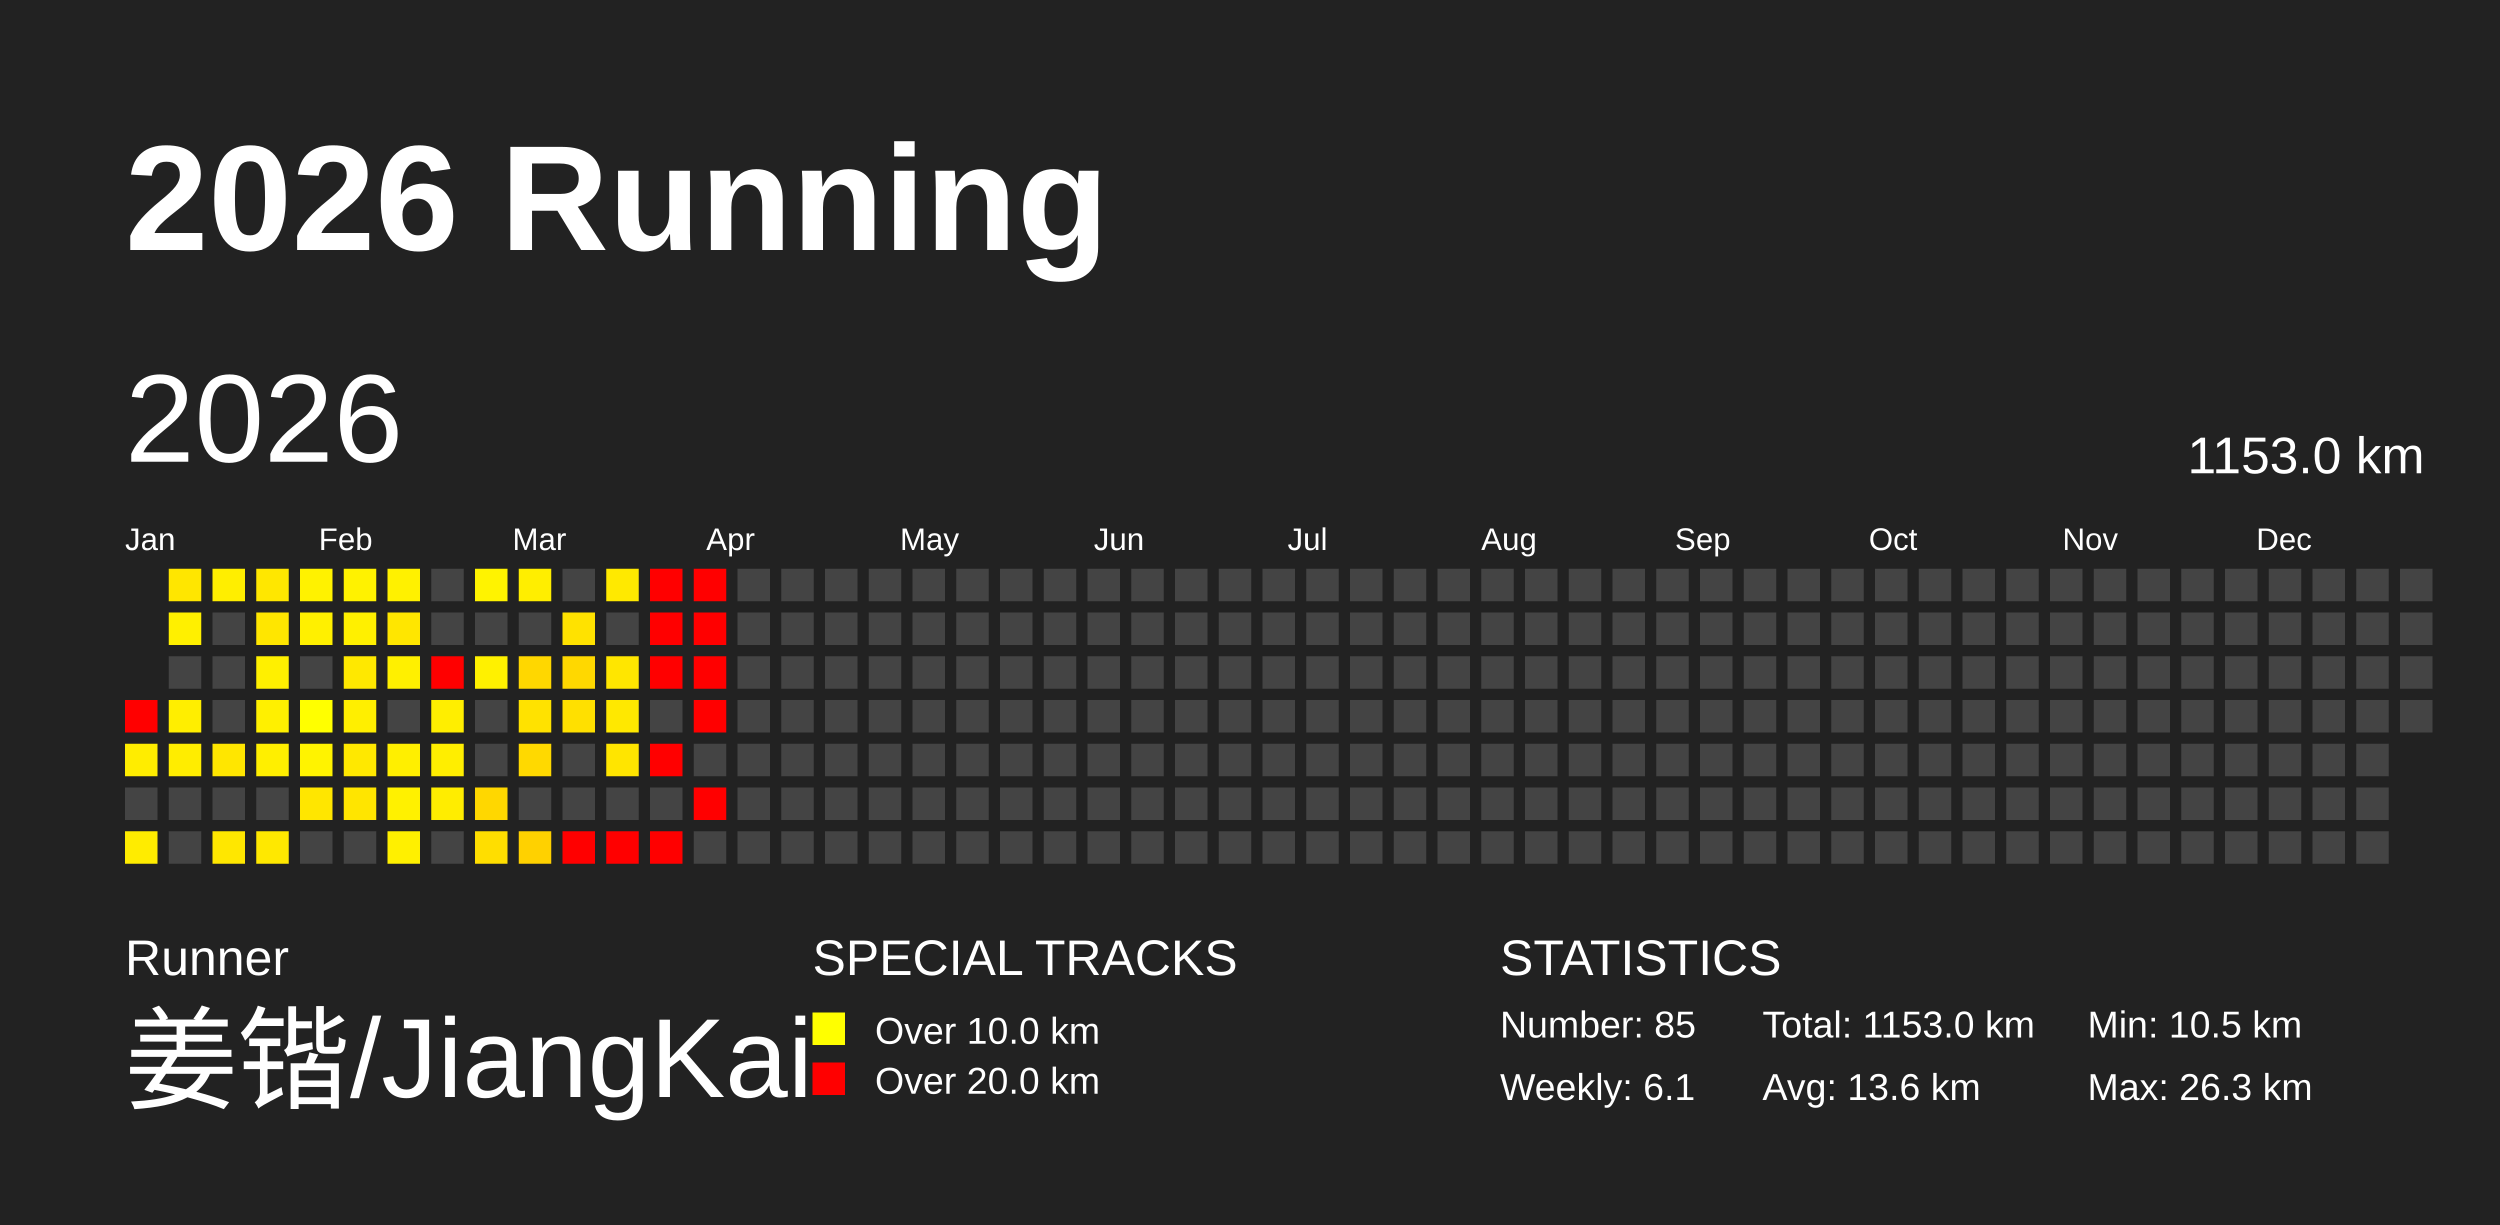
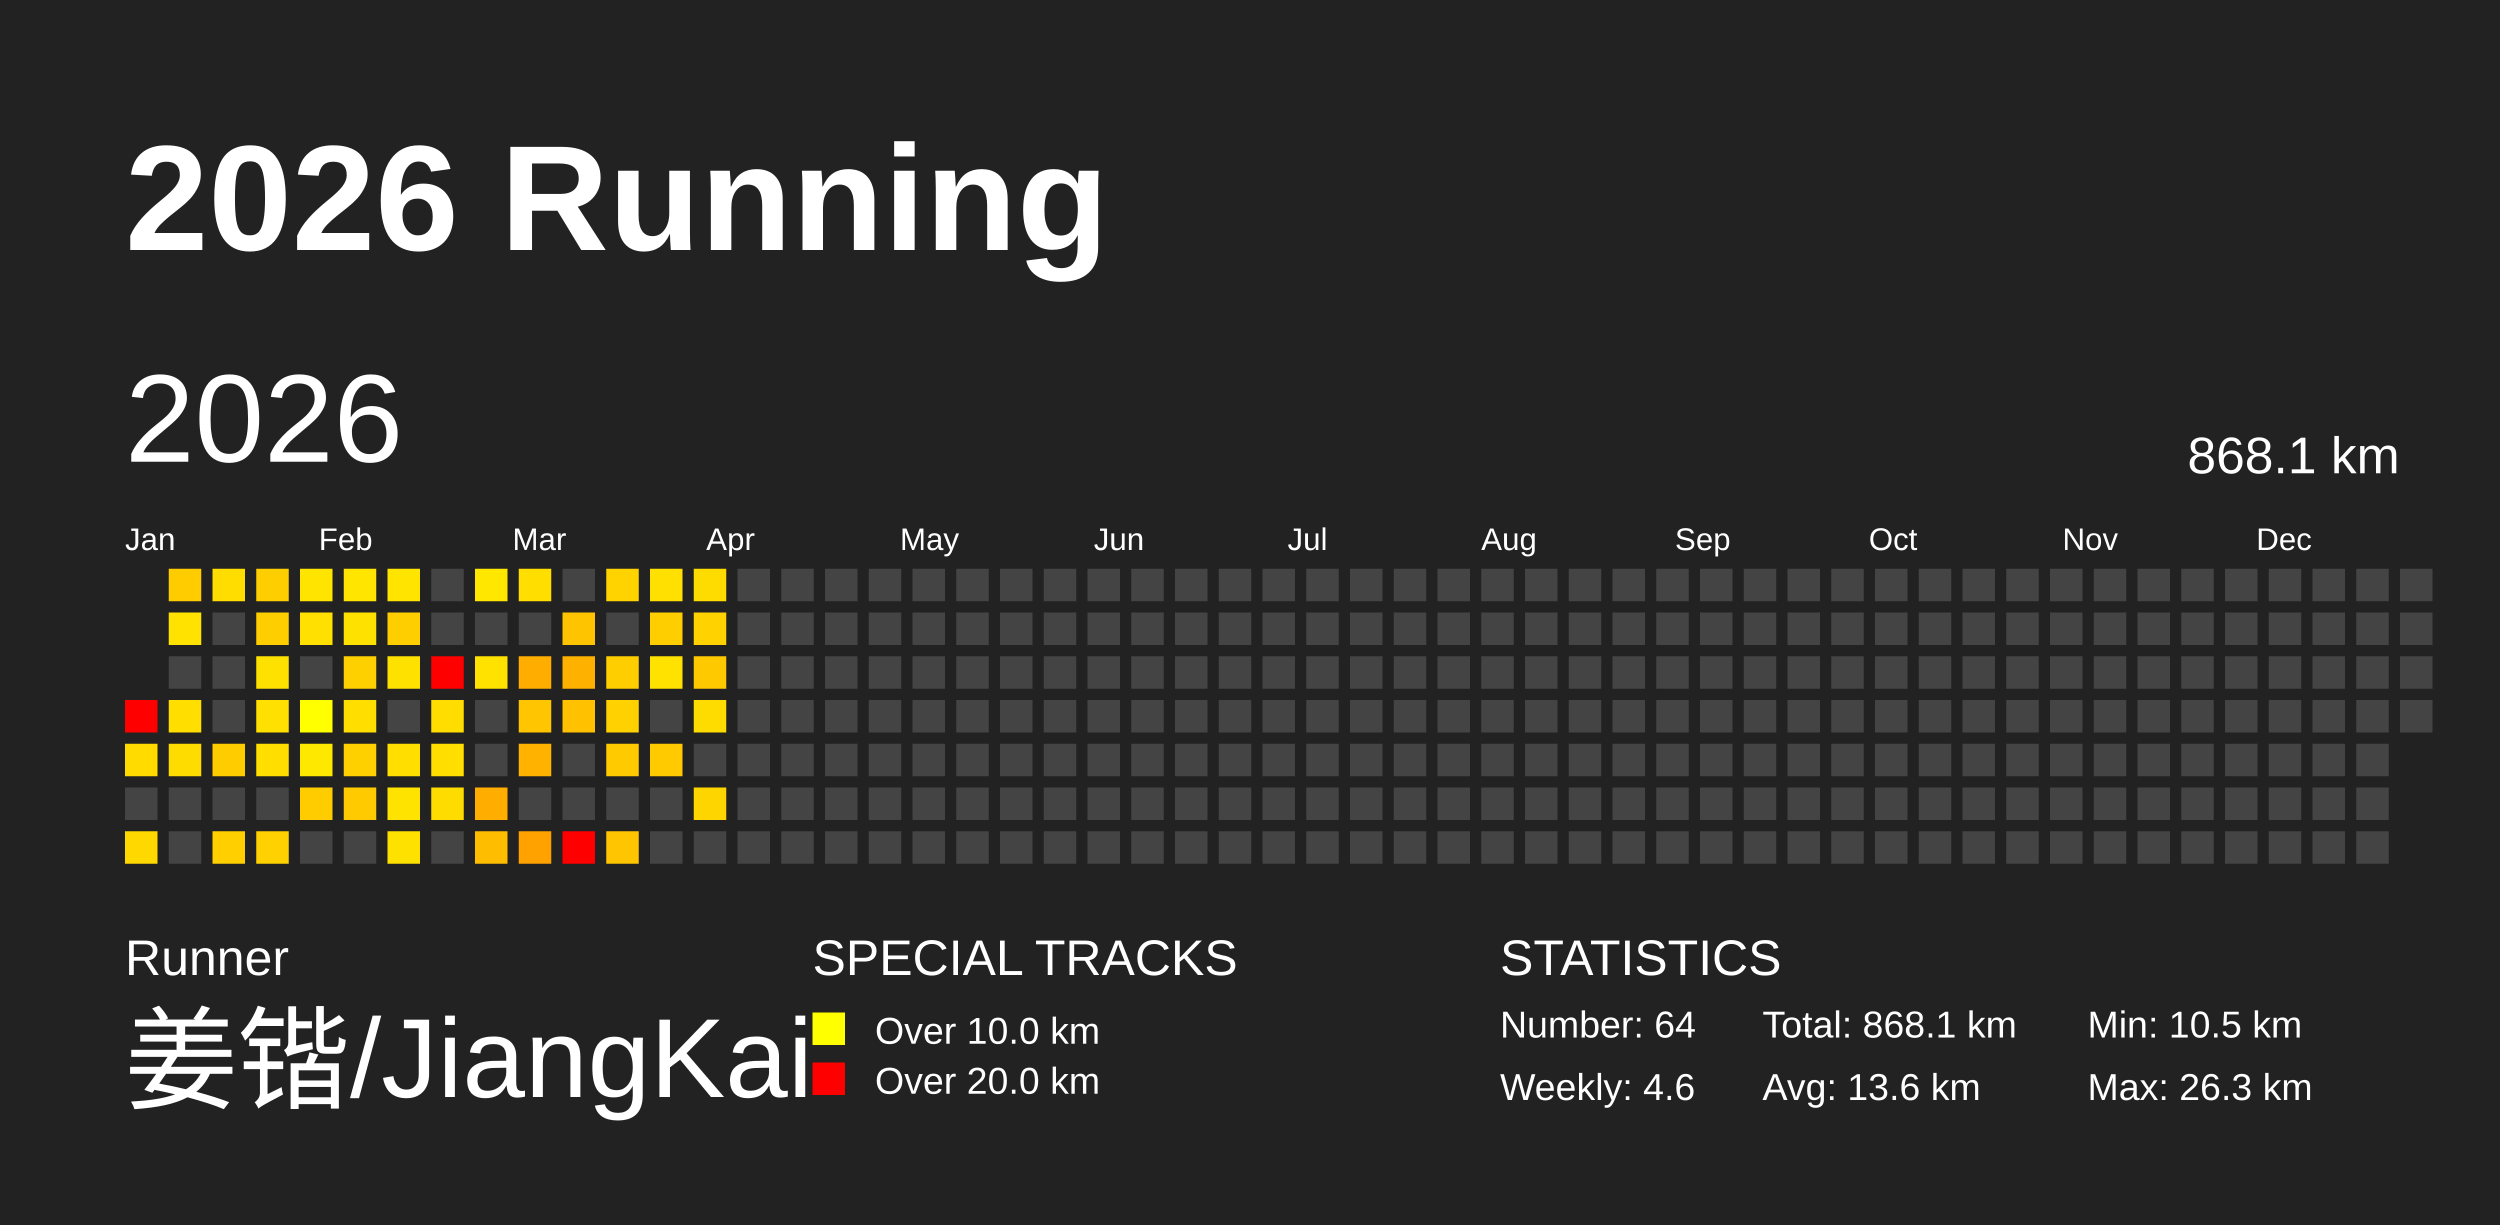
<svg xmlns="http://www.w3.org/2000/svg" baseProfile="full" height="98mm" version="1.1" viewBox="0,0,200,98" width="200mm">
  <defs />
  <rect fill="#222222" height="98" width="200" x="0" y="0" />
  <text fill="#FFFFFF" style="font-size:12px; font-family:Arial; font-weight:bold;" x="10" y="20">2026 Running</text>
  <text fill="#FFFFFF" style="font-size:4px; font-family:Arial" x="10" y="78">Runner</text>
  <text fill="#FFFFFF" style="font-size:9px; font-family:Arial" x="10" y="88">姜锴/JiangKai</text>
  <text fill="#FFFFFF" style="font-size:4px; font-family:Arial" x="65" y="78">SPECIAL TRACKS</text>
  <rect fill="yellow" height="2.6" width="2.6" x="65" y="81" />
  <text fill="#FFFFFF" style="font-size:3px; font-family:Arial" x="70" y="83.5">Over 10.0 km</text>
  <rect fill="red" height="2.6" width="2.6" x="65" y="85" />
  <text fill="#FFFFFF" style="font-size:3px; font-family:Arial" x="70" y="87.5">Over 20.0 km</text>
  <text fill="#FFFFFF" style="font-size:4px; font-family:Arial" x="120" y="78">STATISTICS</text>
-   <text fill="#FFFFFF" style="font-size:3px; font-family:Arial" x="120" y="83">Number: 85</text>
-   <text fill="#FFFFFF" style="font-size:3px; font-family:Arial" x="120" y="88">Weekly: 6.1</text>
-   <text fill="#FFFFFF" style="font-size:3px; font-family:Arial" x="141" y="83">Total: 1153.0 km</text>
+   <text fill="#FFFFFF" style="font-size:3px; font-family:Arial" x="120" y="83">Number: 64</text>
+   <text fill="#FFFFFF" style="font-size:3px; font-family:Arial" x="120" y="88">Weekly: 4.6</text>
+   <text fill="#FFFFFF" style="font-size:3px; font-family:Arial" x="141" y="83">Total: 868.1 km</text>
  <text fill="#FFFFFF" style="font-size:3px; font-family:Arial" x="141" y="88">Avg: 13.6 km</text>
  <text fill="#FFFFFF" style="font-size:3px; font-family:Arial" x="167" y="83">Min: 10.5 km</text>
  <text fill="#FFFFFF" style="font-size:3px; font-family:Arial" x="167" y="88">Max: 26.3 km</text>
  <text dominant-baseline="hanging" fill="#FFFFFF" style="font-size:10.0px; font-family:Arial;" x="10" y="30">2026</text>
-   <text dominant-baseline="hanging" fill="#FFFFFF" style="font-size:4.125px; font-family:Arial;" x="175" y="35">1153.0 km</text>
+   <text dominant-baseline="hanging" fill="#FFFFFF" style="font-size:4.125px; font-family:Arial;" x="175" y="35">868.1 km</text>
  <text fill="#FFFFFF" style="font-size:2.5px; font-family:Arial" x="10.0" y="44">Jan</text>
  <text fill="#FFFFFF" style="font-size:2.5px; font-family:Arial" x="25.5" y="44">Feb</text>
  <text fill="#FFFFFF" style="font-size:2.5px; font-family:Arial" x="41.0" y="44">Mar</text>
  <text fill="#FFFFFF" style="font-size:2.5px; font-family:Arial" x="56.5" y="44">Apr</text>
  <text fill="#FFFFFF" style="font-size:2.5px; font-family:Arial" x="72.0" y="44">May</text>
  <text fill="#FFFFFF" style="font-size:2.5px; font-family:Arial" x="87.5" y="44">Jun</text>
  <text fill="#FFFFFF" style="font-size:2.5px; font-family:Arial" x="103.0" y="44">Jul</text>
  <text fill="#FFFFFF" style="font-size:2.5px; font-family:Arial" x="118.5" y="44">Aug</text>
  <text fill="#FFFFFF" style="font-size:2.5px; font-family:Arial" x="134.0" y="44">Sep</text>
  <text fill="#FFFFFF" style="font-size:2.5px; font-family:Arial" x="149.5" y="44">Oct</text>
  <text fill="#FFFFFF" style="font-size:2.5px; font-family:Arial" x="165.0" y="44">Nov</text>
  <text fill="#FFFFFF" style="font-size:2.5px; font-family:Arial" x="180.5" y="44">Dec</text>
  <rect fill="red" height="2.6" width="2.6" x="10.0" y="56.0" />
-   <rect fill="#ffed00" height="2.6" width="2.6" x="10.0" y="59.5" />
+   <rect fill="#ffdb00" height="2.6" width="2.6" x="10.0" y="59.5" />
  <rect fill="#444444" height="2.6" width="2.6" x="10.0" y="63.0" />
-   <rect fill="#ffec00" height="2.6" width="2.6" x="10.0" y="66.5" />
-   <rect fill="#ffe600" height="2.6" width="2.6" x="13.5" y="45.5" />
-   <rect fill="#fff000" height="2.6" width="2.6" x="13.5" y="49.0" />
+   <rect fill="#ffd800" height="2.6" width="2.6" x="10.0" y="66.5" />
+   <rect fill="#ffcc00" height="2.6" width="2.6" x="13.5" y="45.5" />
+   <rect fill="#ffe200" height="2.6" width="2.6" x="13.5" y="49.0" />
  <rect fill="#444444" height="2.6" width="2.6" x="13.5" y="52.5" />
-   <rect fill="#ffee00" height="2.6" width="2.6" x="13.5" y="56.0" />
-   <rect fill="#ffed00" height="2.6" width="2.6" x="13.5" y="59.5" />
+   <rect fill="#ffde00" height="2.6" width="2.6" x="13.5" y="56.0" />
+   <rect fill="#ffdc00" height="2.6" width="2.6" x="13.5" y="59.5" />
  <rect fill="#444444" height="2.6" width="2.6" x="13.5" y="63.0" />
  <rect fill="#444444" height="2.6" width="2.6" x="13.5" y="66.5" />
-   <rect fill="#ffee00" height="2.6" width="2.6" x="17.0" y="45.5" />
+   <rect fill="#ffdd00" height="2.6" width="2.6" x="17.0" y="45.5" />
  <rect fill="#444444" height="2.6" width="2.6" x="17.0" y="49.0" />
  <rect fill="#444444" height="2.6" width="2.6" x="17.0" y="52.5" />
  <rect fill="#444444" height="2.6" width="2.6" x="17.0" y="56.0" />
-   <rect fill="#ffe600" height="2.6" width="2.6" x="17.0" y="59.5" />
+   <rect fill="#ffcc00" height="2.6" width="2.6" x="17.0" y="59.5" />
  <rect fill="#444444" height="2.6" width="2.6" x="17.0" y="63.0" />
-   <rect fill="#ffe700" height="2.6" width="2.6" x="17.0" y="66.5" />
-   <rect fill="#ffe700" height="2.6" width="2.6" x="20.5" y="45.5" />
-   <rect fill="#ffe600" height="2.6" width="2.6" x="20.5" y="49.0" />
-   <rect fill="#fff000" height="2.6" width="2.6" x="20.5" y="52.5" />
-   <rect fill="#fff000" height="2.6" width="2.6" x="20.5" y="56.0" />
-   <rect fill="#ffef00" height="2.6" width="2.6" x="20.5" y="59.5" />
+   <rect fill="#ffcf00" height="2.6" width="2.6" x="17.0" y="66.5" />
+   <rect fill="#ffce00" height="2.6" width="2.6" x="20.5" y="45.5" />
+   <rect fill="#ffce00" height="2.6" width="2.6" x="20.5" y="49.0" />
+   <rect fill="#ffe100" height="2.6" width="2.6" x="20.5" y="52.5" />
+   <rect fill="#ffe000" height="2.6" width="2.6" x="20.5" y="56.0" />
+   <rect fill="#ffde00" height="2.6" width="2.6" x="20.5" y="59.5" />
  <rect fill="#444444" height="2.6" width="2.6" x="20.5" y="63.0" />
-   <rect fill="#ffe800" height="2.6" width="2.6" x="20.5" y="66.5" />
-   <rect fill="#fff200" height="2.6" width="2.6" x="24.0" y="45.5" />
-   <rect fill="#fff000" height="2.6" width="2.6" x="24.0" y="49.0" />
+   <rect fill="#ffd100" height="2.6" width="2.6" x="20.5" y="66.5" />
+   <rect fill="#ffe400" height="2.6" width="2.6" x="24.0" y="45.5" />
+   <rect fill="#ffe000" height="2.6" width="2.6" x="24.0" y="49.0" />
  <rect fill="#444444" height="2.6" width="2.6" x="24.0" y="52.5" />
  <rect fill="#ffff00" height="2.6" width="2.6" x="24.0" y="56.0" />
-   <rect fill="#fff300" height="2.6" width="2.6" x="24.0" y="59.5" />
-   <rect fill="#ffe600" height="2.6" width="2.6" x="24.0" y="63.0" />
+   <rect fill="#ffe800" height="2.6" width="2.6" x="24.0" y="59.5" />
+   <rect fill="#ffcc00" height="2.6" width="2.6" x="24.0" y="63.0" />
  <rect fill="#444444" height="2.6" width="2.6" x="24.0" y="66.5" />
-   <rect fill="#fff200" height="2.6" width="2.6" x="27.5" y="45.5" />
-   <rect fill="#fff000" height="2.6" width="2.6" x="27.5" y="49.0" />
-   <rect fill="#ffe800" height="2.6" width="2.6" x="27.5" y="52.5" />
-   <rect fill="#ffef00" height="2.6" width="2.6" x="27.5" y="56.0" />
-   <rect fill="#ffe800" height="2.6" width="2.6" x="27.5" y="59.5" />
-   <rect fill="#ffe500" height="2.6" width="2.6" x="27.5" y="63.0" />
+   <rect fill="#ffe500" height="2.6" width="2.6" x="27.5" y="45.5" />
+   <rect fill="#ffe100" height="2.6" width="2.6" x="27.5" y="49.0" />
+   <rect fill="#ffd000" height="2.6" width="2.6" x="27.5" y="52.5" />
+   <rect fill="#ffde00" height="2.6" width="2.6" x="27.5" y="56.0" />
+   <rect fill="#ffd000" height="2.6" width="2.6" x="27.5" y="59.5" />
+   <rect fill="#ffcb00" height="2.6" width="2.6" x="27.5" y="63.0" />
  <rect fill="#444444" height="2.6" width="2.6" x="27.5" y="66.5" />
-   <rect fill="#fff100" height="2.6" width="2.6" x="31.0" y="45.5" />
-   <rect fill="#ffe600" height="2.6" width="2.6" x="31.0" y="49.0" />
-   <rect fill="#fff000" height="2.6" width="2.6" x="31.0" y="52.5" />
+   <rect fill="#ffe400" height="2.6" width="2.6" x="31.0" y="45.5" />
+   <rect fill="#ffce00" height="2.6" width="2.6" x="31.0" y="49.0" />
+   <rect fill="#ffe100" height="2.6" width="2.6" x="31.0" y="52.5" />
  <rect fill="#444444" height="2.6" width="2.6" x="31.0" y="56.0" />
-   <rect fill="#ffef00" height="2.6" width="2.6" x="31.0" y="59.5" />
-   <rect fill="#fff100" height="2.6" width="2.6" x="31.0" y="63.0" />
-   <rect fill="#fff000" height="2.6" width="2.6" x="31.0" y="66.5" />
+   <rect fill="#ffde00" height="2.6" width="2.6" x="31.0" y="59.5" />
+   <rect fill="#ffe300" height="2.6" width="2.6" x="31.0" y="63.0" />
+   <rect fill="#ffe100" height="2.6" width="2.6" x="31.0" y="66.5" />
  <rect fill="#444444" height="2.6" width="2.6" x="34.5" y="45.5" />
  <rect fill="#444444" height="2.6" width="2.6" x="34.5" y="49.0" />
  <rect fill="red" height="2.6" width="2.6" x="34.5" y="52.5" />
-   <rect fill="#ffee00" height="2.6" width="2.6" x="34.5" y="56.0" />
-   <rect fill="#ffee00" height="2.6" width="2.6" x="34.5" y="59.5" />
-   <rect fill="#ffed00" height="2.6" width="2.6" x="34.5" y="63.0" />
+   <rect fill="#ffdd00" height="2.6" width="2.6" x="34.5" y="56.0" />
+   <rect fill="#ffde00" height="2.6" width="2.6" x="34.5" y="59.5" />
+   <rect fill="#ffdc00" height="2.6" width="2.6" x="34.5" y="63.0" />
  <rect fill="#444444" height="2.6" width="2.6" x="34.5" y="66.5" />
-   <rect fill="#fff300" height="2.6" width="2.6" x="38.0" y="45.5" />
+   <rect fill="#ffe700" height="2.6" width="2.6" x="38.0" y="45.5" />
  <rect fill="#444444" height="2.6" width="2.6" x="38.0" y="49.0" />
-   <rect fill="#fff100" height="2.6" width="2.6" x="38.0" y="52.5" />
+   <rect fill="#ffe200" height="2.6" width="2.6" x="38.0" y="52.5" />
  <rect fill="#444444" height="2.6" width="2.6" x="38.0" y="56.0" />
  <rect fill="#444444" height="2.6" width="2.6" x="38.0" y="59.5" />
-   <rect fill="#ffd700" height="2.6" width="2.6" x="38.0" y="63.0" />
-   <rect fill="#ffde00" height="2.6" width="2.6" x="38.0" y="66.5" />
-   <rect fill="#ffee00" height="2.6" width="2.6" x="41.5" y="45.5" />
+   <rect fill="#ffae00" height="2.6" width="2.6" x="38.0" y="63.0" />
+   <rect fill="#ffbd00" height="2.6" width="2.6" x="38.0" y="66.5" />
+   <rect fill="#ffde00" height="2.6" width="2.6" x="41.5" y="45.5" />
  <rect fill="#444444" height="2.6" width="2.6" x="41.5" y="49.0" />
-   <rect fill="#ffd700" height="2.6" width="2.6" x="41.5" y="52.5" />
-   <rect fill="#ffe200" height="2.6" width="2.6" x="41.5" y="56.0" />
-   <rect fill="#ffd900" height="2.6" width="2.6" x="41.5" y="59.5" />
+   <rect fill="#ffae00" height="2.6" width="2.6" x="41.5" y="52.5" />
+   <rect fill="#ffc500" height="2.6" width="2.6" x="41.5" y="56.0" />
+   <rect fill="#ffb300" height="2.6" width="2.6" x="41.5" y="59.5" />
  <rect fill="#444444" height="2.6" width="2.6" x="41.5" y="63.0" />
-   <rect fill="#ffd100" height="2.6" width="2.6" x="41.5" y="66.5" />
+   <rect fill="#ffa200" height="2.6" width="2.6" x="41.5" y="66.5" />
  <rect fill="#444444" height="2.6" width="2.6" x="45.0" y="45.5" />
-   <rect fill="#ffe200" height="2.6" width="2.6" x="45.0" y="49.0" />
-   <rect fill="#ffd800" height="2.6" width="2.6" x="45.0" y="52.5" />
-   <rect fill="#ffe000" height="2.6" width="2.6" x="45.0" y="56.0" />
+   <rect fill="#ffc400" height="2.6" width="2.6" x="45.0" y="49.0" />
+   <rect fill="#ffb100" height="2.6" width="2.6" x="45.0" y="52.5" />
+   <rect fill="#ffc100" height="2.6" width="2.6" x="45.0" y="56.0" />
  <rect fill="#444444" height="2.6" width="2.6" x="45.0" y="59.5" />
  <rect fill="#444444" height="2.6" width="2.6" x="45.0" y="63.0" />
  <rect fill="red" height="2.6" width="2.6" x="45.0" y="66.5" />
-   <rect fill="#ffe900" height="2.6" width="2.6" x="48.5" y="45.5" />
+   <rect fill="#ffd300" height="2.6" width="2.6" x="48.5" y="45.5" />
  <rect fill="#444444" height="2.6" width="2.6" x="48.5" y="49.0" />
-   <rect fill="#ffe600" height="2.6" width="2.6" x="48.5" y="52.5" />
-   <rect fill="#ffe800" height="2.6" width="2.6" x="48.5" y="56.0" />
-   <rect fill="#ffe500" height="2.6" width="2.6" x="48.5" y="59.5" />
+   <rect fill="#ffce00" height="2.6" width="2.6" x="48.5" y="52.5" />
+   <rect fill="#ffd100" height="2.6" width="2.6" x="48.5" y="56.0" />
+   <rect fill="#ffcb00" height="2.6" width="2.6" x="48.5" y="59.5" />
  <rect fill="#444444" height="2.6" width="2.6" x="48.5" y="63.0" />
-   <rect fill="red" height="2.6" width="2.6" x="48.5" y="66.5" />
-   <rect fill="red" height="2.6" width="2.6" x="52.0" y="45.5" />
-   <rect fill="red" height="2.6" width="2.6" x="52.0" y="49.0" />
-   <rect fill="red" height="2.6" width="2.6" x="52.0" y="52.5" />
+   <rect fill="#ffc500" height="2.6" width="2.6" x="48.5" y="66.5" />
+   <rect fill="#ffe000" height="2.6" width="2.6" x="52.0" y="45.5" />
+   <rect fill="#ffce00" height="2.6" width="2.6" x="52.0" y="49.0" />
+   <rect fill="#ffe200" height="2.6" width="2.6" x="52.0" y="52.5" />
  <rect fill="#444444" height="2.6" width="2.6" x="52.0" y="56.0" />
-   <rect fill="red" height="2.6" width="2.6" x="52.0" y="59.5" />
+   <rect fill="#ffca00" height="2.6" width="2.6" x="52.0" y="59.5" />
  <rect fill="#444444" height="2.6" width="2.6" x="52.0" y="63.0" />
-   <rect fill="red" height="2.6" width="2.6" x="52.0" y="66.5" />
-   <rect fill="red" height="2.6" width="2.6" x="55.5" y="45.5" />
-   <rect fill="red" height="2.6" width="2.6" x="55.5" y="49.0" />
-   <rect fill="red" height="2.6" width="2.6" x="55.5" y="52.5" />
-   <rect fill="red" height="2.6" width="2.6" x="55.5" y="56.0" />
+   <rect fill="#444444" height="2.6" width="2.6" x="52.0" y="66.5" />
+   <rect fill="#ffdc00" height="2.6" width="2.6" x="55.5" y="45.5" />
+   <rect fill="#ffd200" height="2.6" width="2.6" x="55.5" y="49.0" />
+   <rect fill="#ffc900" height="2.6" width="2.6" x="55.5" y="52.5" />
+   <rect fill="#ffdc00" height="2.6" width="2.6" x="55.5" y="56.0" />
  <rect fill="#444444" height="2.6" width="2.6" x="55.5" y="59.5" />
-   <rect fill="red" height="2.6" width="2.6" x="55.5" y="63.0" />
+   <rect fill="#ffd500" height="2.6" width="2.6" x="55.5" y="63.0" />
  <rect fill="#444444" height="2.6" width="2.6" x="55.5" y="66.5" />
  <rect fill="#444444" height="2.6" width="2.6" x="59.0" y="45.5" />
  <rect fill="#444444" height="2.6" width="2.6" x="59.0" y="49.0" />
  <rect fill="#444444" height="2.6" width="2.6" x="59.0" y="52.5" />
  <rect fill="#444444" height="2.6" width="2.6" x="59.0" y="56.0" />
  <rect fill="#444444" height="2.6" width="2.6" x="59.0" y="59.5" />
  <rect fill="#444444" height="2.6" width="2.6" x="59.0" y="63.0" />
  <rect fill="#444444" height="2.6" width="2.6" x="59.0" y="66.5" />
  <rect fill="#444444" height="2.6" width="2.6" x="62.5" y="45.5" />
  <rect fill="#444444" height="2.6" width="2.6" x="62.5" y="49.0" />
  <rect fill="#444444" height="2.6" width="2.6" x="62.5" y="52.5" />
  <rect fill="#444444" height="2.6" width="2.6" x="62.5" y="56.0" />
  <rect fill="#444444" height="2.6" width="2.6" x="62.5" y="59.5" />
  <rect fill="#444444" height="2.6" width="2.6" x="62.5" y="63.0" />
  <rect fill="#444444" height="2.6" width="2.6" x="62.5" y="66.5" />
  <rect fill="#444444" height="2.6" width="2.6" x="66.0" y="45.5" />
  <rect fill="#444444" height="2.6" width="2.6" x="66.0" y="49.0" />
  <rect fill="#444444" height="2.6" width="2.6" x="66.0" y="52.5" />
  <rect fill="#444444" height="2.6" width="2.6" x="66.0" y="56.0" />
  <rect fill="#444444" height="2.6" width="2.6" x="66.0" y="59.5" />
  <rect fill="#444444" height="2.6" width="2.6" x="66.0" y="63.0" />
  <rect fill="#444444" height="2.6" width="2.6" x="66.0" y="66.5" />
  <rect fill="#444444" height="2.6" width="2.6" x="69.5" y="45.5" />
  <rect fill="#444444" height="2.6" width="2.6" x="69.5" y="49.0" />
  <rect fill="#444444" height="2.6" width="2.6" x="69.5" y="52.5" />
  <rect fill="#444444" height="2.6" width="2.6" x="69.5" y="56.0" />
  <rect fill="#444444" height="2.6" width="2.6" x="69.5" y="59.5" />
  <rect fill="#444444" height="2.6" width="2.6" x="69.5" y="63.0" />
  <rect fill="#444444" height="2.6" width="2.6" x="69.5" y="66.5" />
  <rect fill="#444444" height="2.6" width="2.6" x="73.0" y="45.5" />
  <rect fill="#444444" height="2.6" width="2.6" x="73.0" y="49.0" />
  <rect fill="#444444" height="2.6" width="2.6" x="73.0" y="52.5" />
  <rect fill="#444444" height="2.6" width="2.6" x="73.0" y="56.0" />
  <rect fill="#444444" height="2.6" width="2.6" x="73.0" y="59.5" />
  <rect fill="#444444" height="2.6" width="2.6" x="73.0" y="63.0" />
  <rect fill="#444444" height="2.6" width="2.6" x="73.0" y="66.5" />
  <rect fill="#444444" height="2.6" width="2.6" x="76.5" y="45.5" />
  <rect fill="#444444" height="2.6" width="2.6" x="76.5" y="49.0" />
  <rect fill="#444444" height="2.6" width="2.6" x="76.5" y="52.5" />
  <rect fill="#444444" height="2.6" width="2.6" x="76.5" y="56.0" />
  <rect fill="#444444" height="2.6" width="2.6" x="76.5" y="59.5" />
  <rect fill="#444444" height="2.6" width="2.6" x="76.5" y="63.0" />
  <rect fill="#444444" height="2.6" width="2.6" x="76.5" y="66.5" />
  <rect fill="#444444" height="2.6" width="2.6" x="80.0" y="45.5" />
  <rect fill="#444444" height="2.6" width="2.6" x="80.0" y="49.0" />
  <rect fill="#444444" height="2.6" width="2.6" x="80.0" y="52.5" />
  <rect fill="#444444" height="2.6" width="2.6" x="80.0" y="56.0" />
  <rect fill="#444444" height="2.6" width="2.6" x="80.0" y="59.5" />
  <rect fill="#444444" height="2.6" width="2.6" x="80.0" y="63.0" />
  <rect fill="#444444" height="2.6" width="2.6" x="80.0" y="66.5" />
  <rect fill="#444444" height="2.6" width="2.6" x="83.5" y="45.5" />
  <rect fill="#444444" height="2.6" width="2.6" x="83.5" y="49.0" />
  <rect fill="#444444" height="2.6" width="2.6" x="83.5" y="52.5" />
  <rect fill="#444444" height="2.6" width="2.6" x="83.5" y="56.0" />
  <rect fill="#444444" height="2.6" width="2.6" x="83.5" y="59.5" />
  <rect fill="#444444" height="2.6" width="2.6" x="83.5" y="63.0" />
  <rect fill="#444444" height="2.6" width="2.6" x="83.5" y="66.5" />
  <rect fill="#444444" height="2.6" width="2.6" x="87.0" y="45.5" />
  <rect fill="#444444" height="2.6" width="2.6" x="87.0" y="49.0" />
  <rect fill="#444444" height="2.6" width="2.6" x="87.0" y="52.5" />
  <rect fill="#444444" height="2.6" width="2.6" x="87.0" y="56.0" />
  <rect fill="#444444" height="2.6" width="2.6" x="87.0" y="59.5" />
  <rect fill="#444444" height="2.6" width="2.6" x="87.0" y="63.0" />
  <rect fill="#444444" height="2.6" width="2.6" x="87.0" y="66.5" />
  <rect fill="#444444" height="2.6" width="2.6" x="90.5" y="45.5" />
  <rect fill="#444444" height="2.6" width="2.6" x="90.5" y="49.0" />
  <rect fill="#444444" height="2.6" width="2.6" x="90.5" y="52.5" />
  <rect fill="#444444" height="2.6" width="2.6" x="90.5" y="56.0" />
  <rect fill="#444444" height="2.6" width="2.6" x="90.5" y="59.5" />
  <rect fill="#444444" height="2.6" width="2.6" x="90.5" y="63.0" />
  <rect fill="#444444" height="2.6" width="2.6" x="90.5" y="66.5" />
  <rect fill="#444444" height="2.6" width="2.6" x="94.0" y="45.5" />
  <rect fill="#444444" height="2.6" width="2.6" x="94.0" y="49.0" />
  <rect fill="#444444" height="2.6" width="2.6" x="94.0" y="52.5" />
  <rect fill="#444444" height="2.6" width="2.6" x="94.0" y="56.0" />
  <rect fill="#444444" height="2.6" width="2.6" x="94.0" y="59.5" />
  <rect fill="#444444" height="2.6" width="2.6" x="94.0" y="63.0" />
  <rect fill="#444444" height="2.6" width="2.6" x="94.0" y="66.5" />
  <rect fill="#444444" height="2.6" width="2.6" x="97.5" y="45.5" />
  <rect fill="#444444" height="2.6" width="2.6" x="97.5" y="49.0" />
  <rect fill="#444444" height="2.6" width="2.6" x="97.5" y="52.5" />
  <rect fill="#444444" height="2.6" width="2.6" x="97.5" y="56.0" />
  <rect fill="#444444" height="2.6" width="2.6" x="97.5" y="59.5" />
  <rect fill="#444444" height="2.6" width="2.6" x="97.5" y="63.0" />
  <rect fill="#444444" height="2.6" width="2.6" x="97.5" y="66.5" />
  <rect fill="#444444" height="2.6" width="2.6" x="101.0" y="45.5" />
  <rect fill="#444444" height="2.6" width="2.6" x="101.0" y="49.0" />
  <rect fill="#444444" height="2.6" width="2.6" x="101.0" y="52.5" />
  <rect fill="#444444" height="2.6" width="2.6" x="101.0" y="56.0" />
  <rect fill="#444444" height="2.6" width="2.6" x="101.0" y="59.5" />
  <rect fill="#444444" height="2.6" width="2.6" x="101.0" y="63.0" />
  <rect fill="#444444" height="2.6" width="2.6" x="101.0" y="66.5" />
  <rect fill="#444444" height="2.6" width="2.6" x="104.5" y="45.5" />
  <rect fill="#444444" height="2.6" width="2.6" x="104.5" y="49.0" />
  <rect fill="#444444" height="2.6" width="2.6" x="104.5" y="52.5" />
  <rect fill="#444444" height="2.6" width="2.6" x="104.5" y="56.0" />
  <rect fill="#444444" height="2.6" width="2.6" x="104.5" y="59.5" />
  <rect fill="#444444" height="2.6" width="2.6" x="104.5" y="63.0" />
  <rect fill="#444444" height="2.6" width="2.6" x="104.5" y="66.5" />
  <rect fill="#444444" height="2.6" width="2.6" x="108.0" y="45.5" />
  <rect fill="#444444" height="2.6" width="2.6" x="108.0" y="49.0" />
  <rect fill="#444444" height="2.6" width="2.6" x="108.0" y="52.5" />
  <rect fill="#444444" height="2.6" width="2.6" x="108.0" y="56.0" />
  <rect fill="#444444" height="2.6" width="2.6" x="108.0" y="59.5" />
  <rect fill="#444444" height="2.6" width="2.6" x="108.0" y="63.0" />
  <rect fill="#444444" height="2.6" width="2.6" x="108.0" y="66.5" />
  <rect fill="#444444" height="2.6" width="2.6" x="111.5" y="45.5" />
  <rect fill="#444444" height="2.6" width="2.6" x="111.5" y="49.0" />
  <rect fill="#444444" height="2.6" width="2.6" x="111.5" y="52.5" />
  <rect fill="#444444" height="2.6" width="2.6" x="111.5" y="56.0" />
  <rect fill="#444444" height="2.6" width="2.6" x="111.5" y="59.5" />
  <rect fill="#444444" height="2.6" width="2.6" x="111.5" y="63.0" />
  <rect fill="#444444" height="2.6" width="2.6" x="111.5" y="66.5" />
  <rect fill="#444444" height="2.6" width="2.6" x="115.0" y="45.5" />
  <rect fill="#444444" height="2.6" width="2.6" x="115.0" y="49.0" />
  <rect fill="#444444" height="2.6" width="2.6" x="115.0" y="52.5" />
  <rect fill="#444444" height="2.6" width="2.6" x="115.0" y="56.0" />
  <rect fill="#444444" height="2.6" width="2.6" x="115.0" y="59.5" />
  <rect fill="#444444" height="2.6" width="2.6" x="115.0" y="63.0" />
  <rect fill="#444444" height="2.6" width="2.6" x="115.0" y="66.5" />
  <rect fill="#444444" height="2.6" width="2.6" x="118.5" y="45.5" />
  <rect fill="#444444" height="2.6" width="2.6" x="118.5" y="49.0" />
  <rect fill="#444444" height="2.6" width="2.6" x="118.5" y="52.5" />
  <rect fill="#444444" height="2.6" width="2.6" x="118.5" y="56.0" />
  <rect fill="#444444" height="2.6" width="2.6" x="118.5" y="59.5" />
  <rect fill="#444444" height="2.6" width="2.6" x="118.5" y="63.0" />
  <rect fill="#444444" height="2.6" width="2.6" x="118.5" y="66.5" />
  <rect fill="#444444" height="2.6" width="2.6" x="122.0" y="45.5" />
  <rect fill="#444444" height="2.6" width="2.6" x="122.0" y="49.0" />
  <rect fill="#444444" height="2.6" width="2.6" x="122.0" y="52.5" />
  <rect fill="#444444" height="2.6" width="2.6" x="122.0" y="56.0" />
  <rect fill="#444444" height="2.6" width="2.6" x="122.0" y="59.5" />
  <rect fill="#444444" height="2.6" width="2.6" x="122.0" y="63.0" />
  <rect fill="#444444" height="2.6" width="2.6" x="122.0" y="66.5" />
  <rect fill="#444444" height="2.6" width="2.6" x="125.5" y="45.5" />
  <rect fill="#444444" height="2.6" width="2.6" x="125.5" y="49.0" />
  <rect fill="#444444" height="2.6" width="2.6" x="125.5" y="52.5" />
  <rect fill="#444444" height="2.6" width="2.6" x="125.5" y="56.0" />
  <rect fill="#444444" height="2.6" width="2.6" x="125.5" y="59.5" />
  <rect fill="#444444" height="2.6" width="2.6" x="125.5" y="63.0" />
  <rect fill="#444444" height="2.6" width="2.6" x="125.5" y="66.5" />
  <rect fill="#444444" height="2.6" width="2.6" x="129.0" y="45.5" />
  <rect fill="#444444" height="2.6" width="2.6" x="129.0" y="49.0" />
  <rect fill="#444444" height="2.6" width="2.6" x="129.0" y="52.5" />
  <rect fill="#444444" height="2.6" width="2.6" x="129.0" y="56.0" />
  <rect fill="#444444" height="2.6" width="2.6" x="129.0" y="59.5" />
  <rect fill="#444444" height="2.6" width="2.6" x="129.0" y="63.0" />
  <rect fill="#444444" height="2.6" width="2.6" x="129.0" y="66.5" />
  <rect fill="#444444" height="2.6" width="2.6" x="132.5" y="45.5" />
  <rect fill="#444444" height="2.6" width="2.6" x="132.5" y="49.0" />
  <rect fill="#444444" height="2.6" width="2.6" x="132.5" y="52.5" />
  <rect fill="#444444" height="2.6" width="2.6" x="132.5" y="56.0" />
  <rect fill="#444444" height="2.6" width="2.6" x="132.5" y="59.5" />
  <rect fill="#444444" height="2.6" width="2.6" x="132.5" y="63.0" />
  <rect fill="#444444" height="2.6" width="2.6" x="132.5" y="66.5" />
  <rect fill="#444444" height="2.6" width="2.6" x="136.0" y="45.5" />
  <rect fill="#444444" height="2.6" width="2.6" x="136.0" y="49.0" />
  <rect fill="#444444" height="2.6" width="2.6" x="136.0" y="52.5" />
  <rect fill="#444444" height="2.6" width="2.6" x="136.0" y="56.0" />
  <rect fill="#444444" height="2.6" width="2.6" x="136.0" y="59.5" />
  <rect fill="#444444" height="2.6" width="2.6" x="136.0" y="63.0" />
  <rect fill="#444444" height="2.6" width="2.6" x="136.0" y="66.5" />
  <rect fill="#444444" height="2.6" width="2.6" x="139.5" y="45.5" />
  <rect fill="#444444" height="2.6" width="2.6" x="139.5" y="49.0" />
  <rect fill="#444444" height="2.6" width="2.6" x="139.5" y="52.5" />
  <rect fill="#444444" height="2.6" width="2.6" x="139.5" y="56.0" />
  <rect fill="#444444" height="2.6" width="2.6" x="139.5" y="59.5" />
  <rect fill="#444444" height="2.6" width="2.6" x="139.5" y="63.0" />
  <rect fill="#444444" height="2.6" width="2.6" x="139.5" y="66.5" />
  <rect fill="#444444" height="2.6" width="2.6" x="143.0" y="45.5" />
  <rect fill="#444444" height="2.6" width="2.6" x="143.0" y="49.0" />
  <rect fill="#444444" height="2.6" width="2.6" x="143.0" y="52.5" />
  <rect fill="#444444" height="2.6" width="2.6" x="143.0" y="56.0" />
  <rect fill="#444444" height="2.6" width="2.6" x="143.0" y="59.5" />
  <rect fill="#444444" height="2.6" width="2.6" x="143.0" y="63.0" />
  <rect fill="#444444" height="2.6" width="2.6" x="143.0" y="66.5" />
  <rect fill="#444444" height="2.6" width="2.6" x="146.5" y="45.5" />
  <rect fill="#444444" height="2.6" width="2.6" x="146.5" y="49.0" />
  <rect fill="#444444" height="2.6" width="2.6" x="146.5" y="52.5" />
  <rect fill="#444444" height="2.6" width="2.6" x="146.5" y="56.0" />
  <rect fill="#444444" height="2.6" width="2.6" x="146.5" y="59.5" />
  <rect fill="#444444" height="2.6" width="2.6" x="146.5" y="63.0" />
  <rect fill="#444444" height="2.6" width="2.6" x="146.5" y="66.5" />
  <rect fill="#444444" height="2.6" width="2.6" x="150.0" y="45.5" />
  <rect fill="#444444" height="2.6" width="2.6" x="150.0" y="49.0" />
  <rect fill="#444444" height="2.6" width="2.6" x="150.0" y="52.5" />
  <rect fill="#444444" height="2.6" width="2.6" x="150.0" y="56.0" />
  <rect fill="#444444" height="2.6" width="2.6" x="150.0" y="59.5" />
  <rect fill="#444444" height="2.6" width="2.6" x="150.0" y="63.0" />
  <rect fill="#444444" height="2.6" width="2.6" x="150.0" y="66.5" />
  <rect fill="#444444" height="2.6" width="2.6" x="153.5" y="45.5" />
  <rect fill="#444444" height="2.6" width="2.6" x="153.5" y="49.0" />
  <rect fill="#444444" height="2.6" width="2.6" x="153.5" y="52.5" />
  <rect fill="#444444" height="2.6" width="2.6" x="153.5" y="56.0" />
  <rect fill="#444444" height="2.6" width="2.6" x="153.5" y="59.5" />
  <rect fill="#444444" height="2.6" width="2.6" x="153.5" y="63.0" />
  <rect fill="#444444" height="2.6" width="2.6" x="153.5" y="66.5" />
  <rect fill="#444444" height="2.6" width="2.6" x="157.0" y="45.5" />
  <rect fill="#444444" height="2.6" width="2.6" x="157.0" y="49.0" />
  <rect fill="#444444" height="2.6" width="2.6" x="157.0" y="52.5" />
  <rect fill="#444444" height="2.6" width="2.6" x="157.0" y="56.0" />
  <rect fill="#444444" height="2.6" width="2.6" x="157.0" y="59.5" />
  <rect fill="#444444" height="2.6" width="2.6" x="157.0" y="63.0" />
  <rect fill="#444444" height="2.6" width="2.6" x="157.0" y="66.5" />
  <rect fill="#444444" height="2.6" width="2.6" x="160.5" y="45.5" />
  <rect fill="#444444" height="2.6" width="2.6" x="160.5" y="49.0" />
  <rect fill="#444444" height="2.6" width="2.6" x="160.5" y="52.5" />
  <rect fill="#444444" height="2.6" width="2.6" x="160.5" y="56.0" />
  <rect fill="#444444" height="2.6" width="2.6" x="160.5" y="59.5" />
  <rect fill="#444444" height="2.6" width="2.6" x="160.5" y="63.0" />
  <rect fill="#444444" height="2.6" width="2.6" x="160.5" y="66.5" />
  <rect fill="#444444" height="2.6" width="2.6" x="164.0" y="45.5" />
  <rect fill="#444444" height="2.6" width="2.6" x="164.0" y="49.0" />
  <rect fill="#444444" height="2.6" width="2.6" x="164.0" y="52.5" />
  <rect fill="#444444" height="2.6" width="2.6" x="164.0" y="56.0" />
  <rect fill="#444444" height="2.6" width="2.6" x="164.0" y="59.5" />
  <rect fill="#444444" height="2.6" width="2.6" x="164.0" y="63.0" />
  <rect fill="#444444" height="2.6" width="2.6" x="164.0" y="66.5" />
  <rect fill="#444444" height="2.6" width="2.6" x="167.5" y="45.5" />
  <rect fill="#444444" height="2.6" width="2.6" x="167.5" y="49.0" />
  <rect fill="#444444" height="2.6" width="2.6" x="167.5" y="52.5" />
  <rect fill="#444444" height="2.6" width="2.6" x="167.5" y="56.0" />
  <rect fill="#444444" height="2.6" width="2.6" x="167.5" y="59.5" />
  <rect fill="#444444" height="2.6" width="2.6" x="167.5" y="63.0" />
  <rect fill="#444444" height="2.6" width="2.6" x="167.5" y="66.5" />
  <rect fill="#444444" height="2.6" width="2.6" x="171.0" y="45.5" />
  <rect fill="#444444" height="2.6" width="2.6" x="171.0" y="49.0" />
  <rect fill="#444444" height="2.6" width="2.6" x="171.0" y="52.5" />
  <rect fill="#444444" height="2.6" width="2.6" x="171.0" y="56.0" />
  <rect fill="#444444" height="2.6" width="2.6" x="171.0" y="59.5" />
  <rect fill="#444444" height="2.6" width="2.6" x="171.0" y="63.0" />
  <rect fill="#444444" height="2.6" width="2.6" x="171.0" y="66.5" />
  <rect fill="#444444" height="2.6" width="2.6" x="174.5" y="45.5" />
  <rect fill="#444444" height="2.6" width="2.6" x="174.5" y="49.0" />
  <rect fill="#444444" height="2.6" width="2.6" x="174.5" y="52.5" />
  <rect fill="#444444" height="2.6" width="2.6" x="174.5" y="56.0" />
  <rect fill="#444444" height="2.6" width="2.6" x="174.5" y="59.5" />
  <rect fill="#444444" height="2.6" width="2.6" x="174.5" y="63.0" />
  <rect fill="#444444" height="2.6" width="2.6" x="174.5" y="66.5" />
  <rect fill="#444444" height="2.6" width="2.6" x="178.0" y="45.5" />
  <rect fill="#444444" height="2.6" width="2.6" x="178.0" y="49.0" />
  <rect fill="#444444" height="2.6" width="2.6" x="178.0" y="52.5" />
  <rect fill="#444444" height="2.6" width="2.6" x="178.0" y="56.0" />
  <rect fill="#444444" height="2.6" width="2.6" x="178.0" y="59.5" />
  <rect fill="#444444" height="2.6" width="2.6" x="178.0" y="63.0" />
  <rect fill="#444444" height="2.6" width="2.6" x="178.0" y="66.5" />
  <rect fill="#444444" height="2.6" width="2.6" x="181.5" y="45.5" />
  <rect fill="#444444" height="2.6" width="2.6" x="181.5" y="49.0" />
  <rect fill="#444444" height="2.6" width="2.6" x="181.5" y="52.5" />
  <rect fill="#444444" height="2.6" width="2.6" x="181.5" y="56.0" />
  <rect fill="#444444" height="2.6" width="2.6" x="181.5" y="59.5" />
  <rect fill="#444444" height="2.6" width="2.6" x="181.5" y="63.0" />
  <rect fill="#444444" height="2.6" width="2.6" x="181.5" y="66.5" />
  <rect fill="#444444" height="2.6" width="2.6" x="185.0" y="45.5" />
  <rect fill="#444444" height="2.6" width="2.6" x="185.0" y="49.0" />
  <rect fill="#444444" height="2.6" width="2.6" x="185.0" y="52.5" />
  <rect fill="#444444" height="2.6" width="2.6" x="185.0" y="56.0" />
  <rect fill="#444444" height="2.6" width="2.6" x="185.0" y="59.5" />
  <rect fill="#444444" height="2.6" width="2.6" x="185.0" y="63.0" />
  <rect fill="#444444" height="2.6" width="2.6" x="185.0" y="66.5" />
  <rect fill="#444444" height="2.6" width="2.6" x="188.5" y="45.5" />
  <rect fill="#444444" height="2.6" width="2.6" x="188.5" y="49.0" />
  <rect fill="#444444" height="2.6" width="2.6" x="188.5" y="52.5" />
  <rect fill="#444444" height="2.6" width="2.6" x="188.5" y="56.0" />
  <rect fill="#444444" height="2.6" width="2.6" x="188.5" y="59.5" />
  <rect fill="#444444" height="2.6" width="2.6" x="188.5" y="63.0" />
  <rect fill="#444444" height="2.6" width="2.6" x="188.5" y="66.5" />
  <rect fill="#444444" height="2.6" width="2.6" x="192.0" y="45.5" />
  <rect fill="#444444" height="2.6" width="2.6" x="192.0" y="49.0" />
  <rect fill="#444444" height="2.6" width="2.6" x="192.0" y="52.5" />
  <rect fill="#444444" height="2.6" width="2.6" x="192.0" y="56.0" />
</svg>
